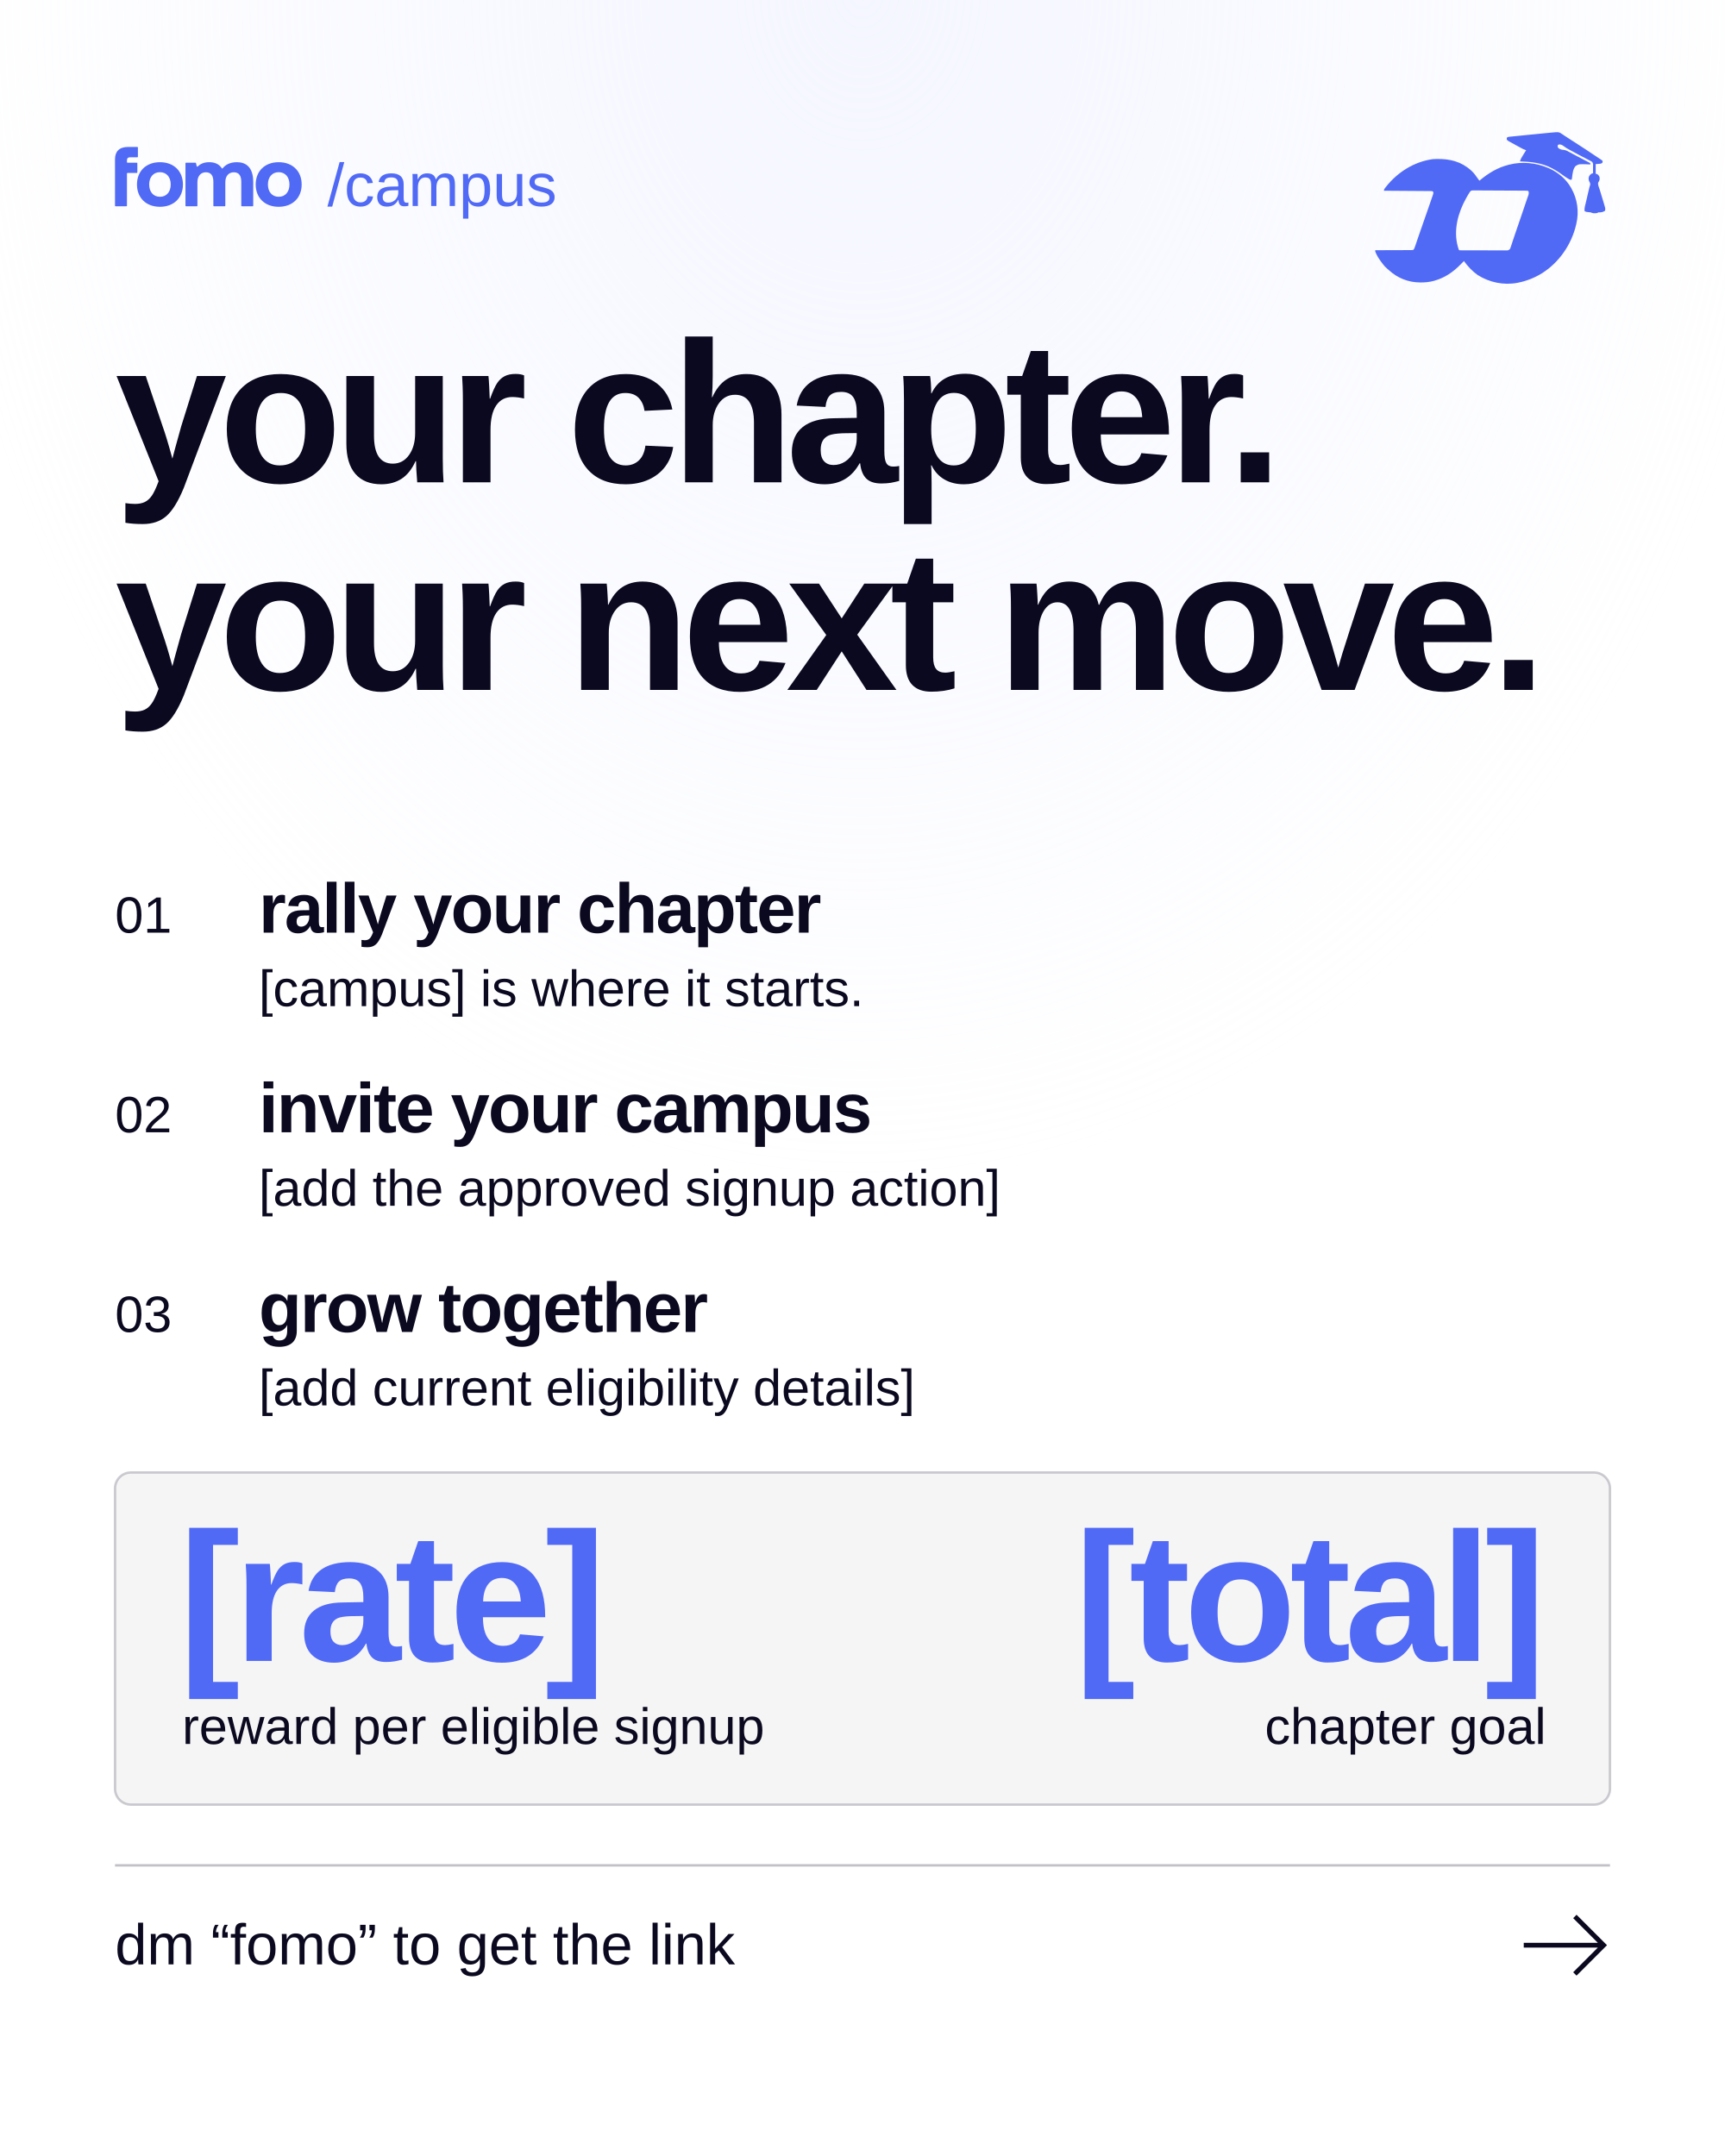
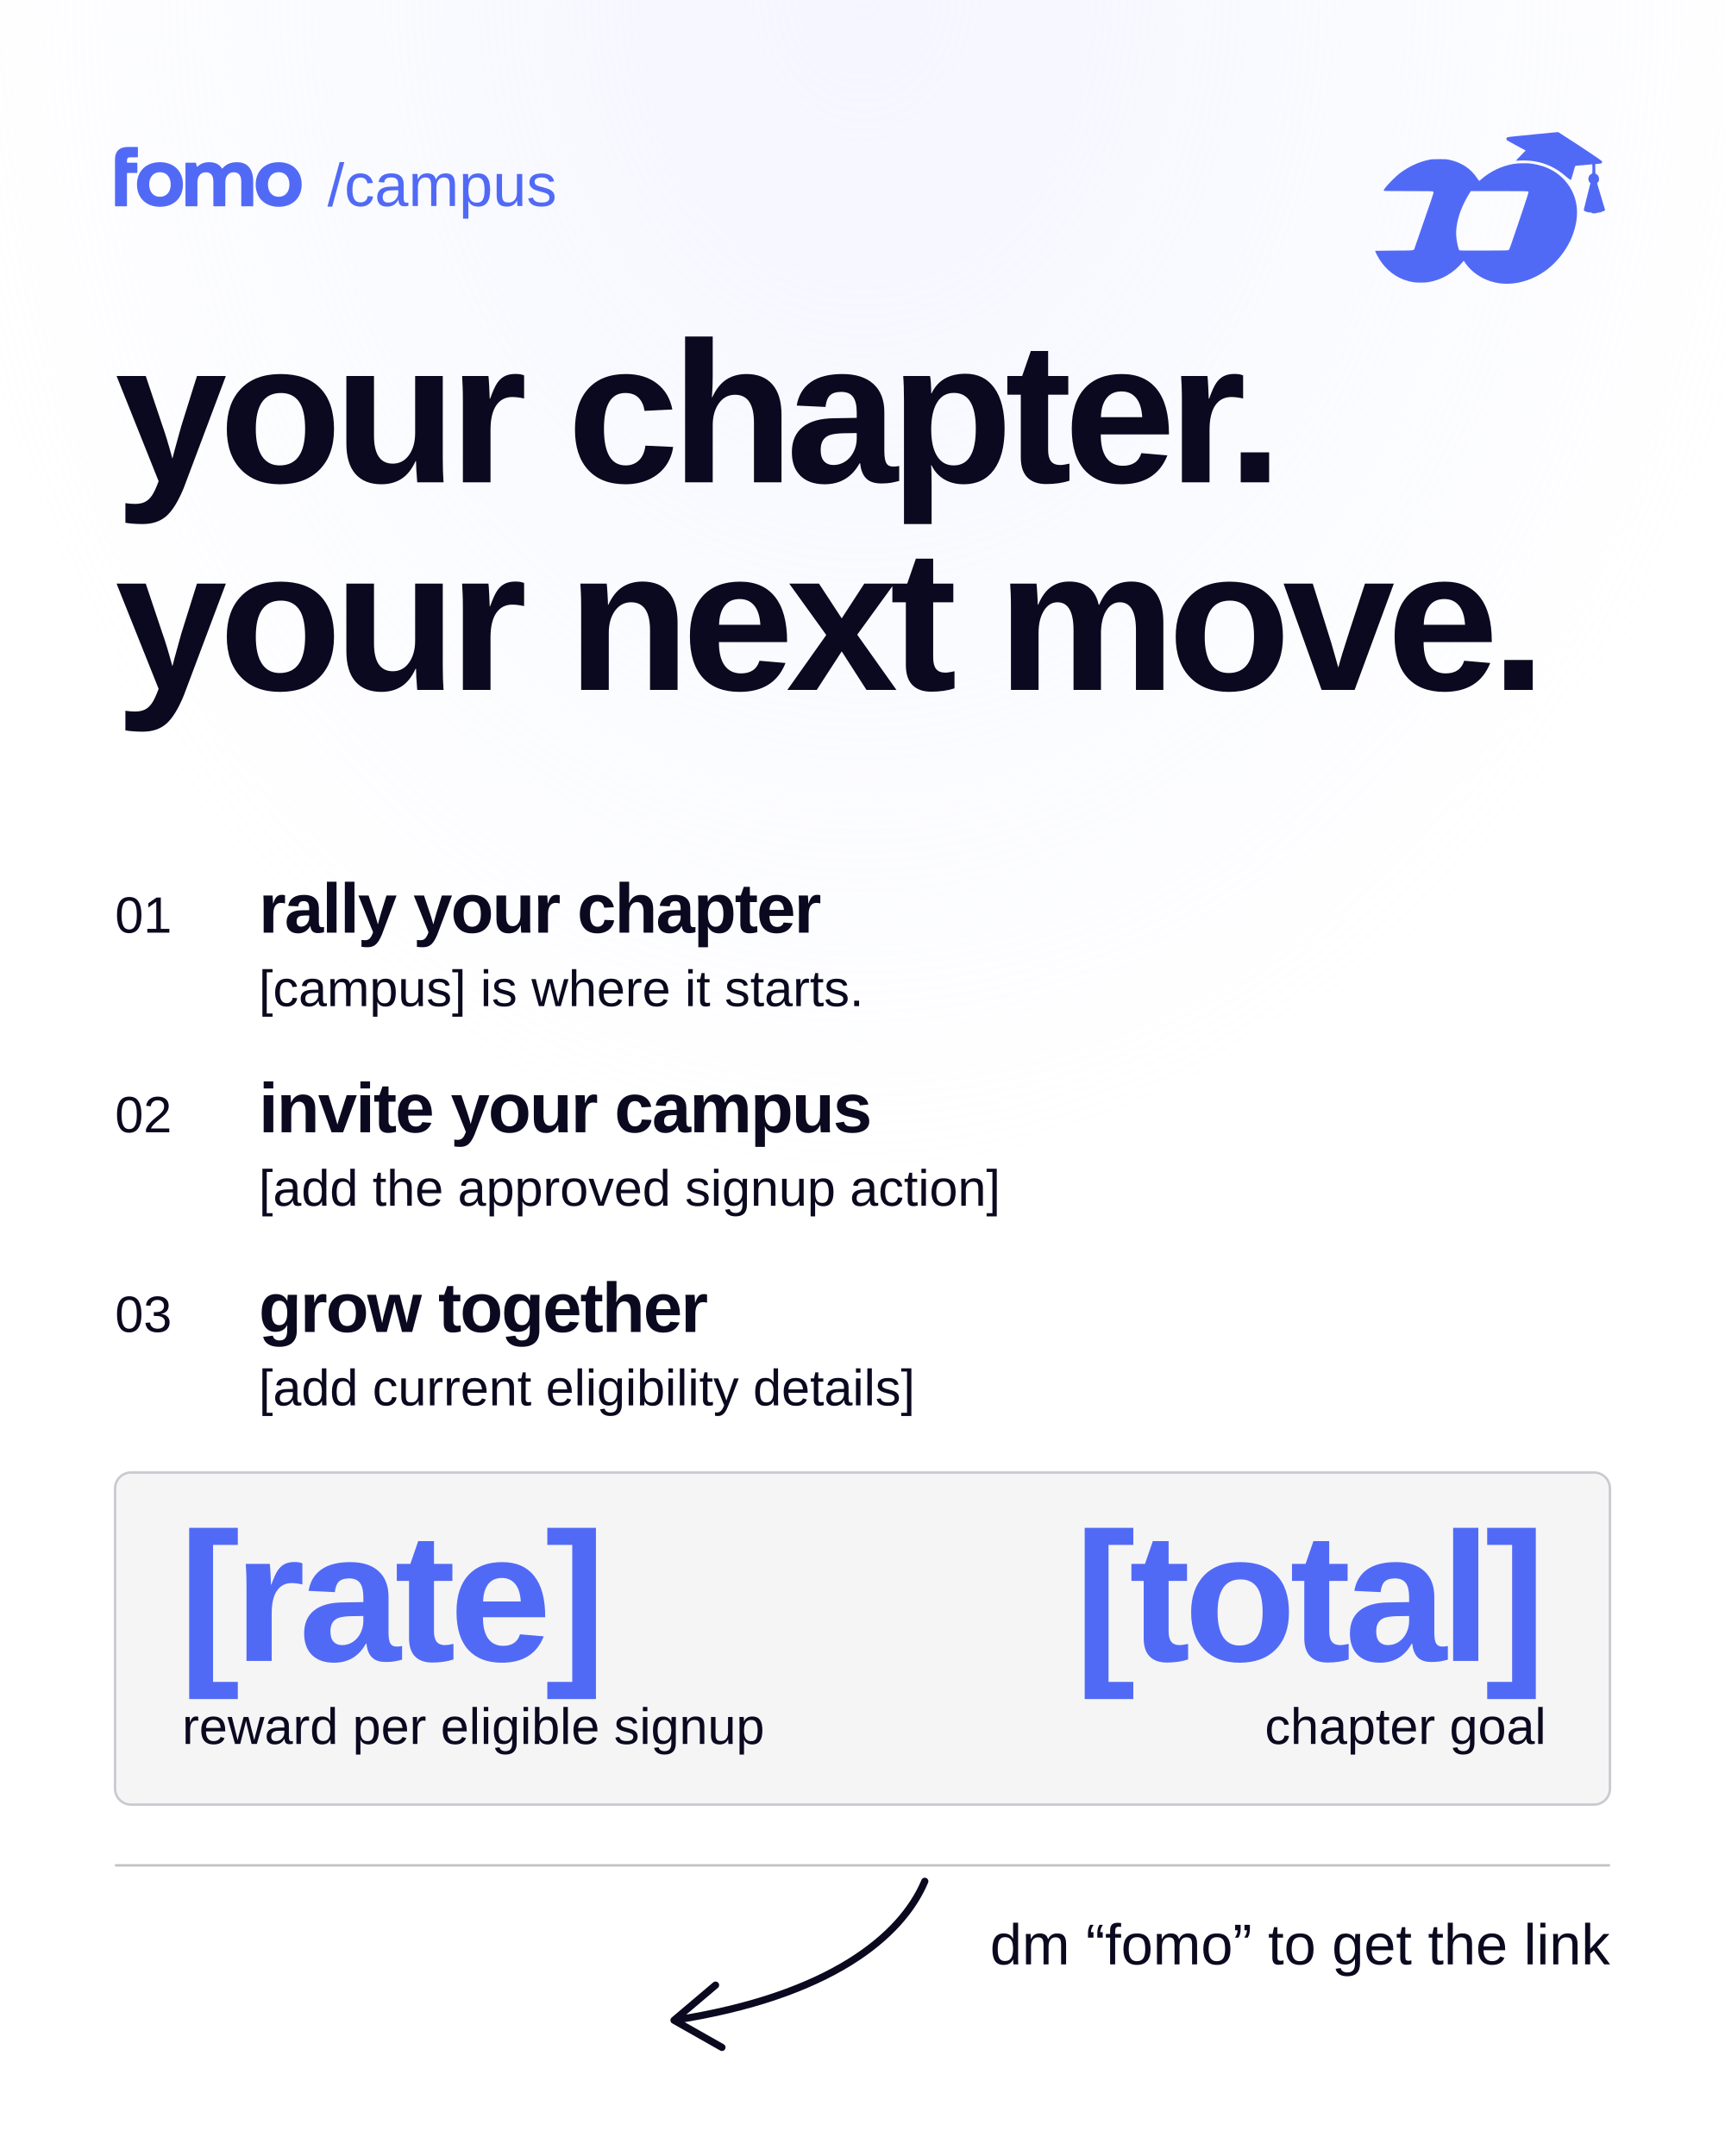
<svg xmlns="http://www.w3.org/2000/svg" xmlns:xlink="http://www.w3.org/1999/xlink" width="1080" height="1350" viewBox="0 0 1080 1350" role="img" aria-labelledby="title description">
  <defs>
    <style>text{font-family:Aeonik,Arial,sans-serif}</style>
    <symbol id="fomo-campus-mark" viewBox="0 0 620 415">
-       <g fill="currentColor" fill-rule="evenodd">
-         <path d="M0 0 C0.381 0.25 0.381 0.25 2.306 1.515 C3.878 2.55 5.442 3.598 6.998 4.657 C9.732 6.515 12.509 8.298 15.292 10.079 C17.399 11.43 19.495 12.796 21.59 14.164 C24.88 16.307 28.187 18.422 31.504 20.523 C49.106 31.686 66.441 43.242 83.757 54.843 C87.17 57.13 90.585 59.413 94.013 61.676 C94.574 62.047 95.136 62.418 95.714 62.8 C97.17 63.763 98.628 64.722 100.087 65.682 C102.25 67.187 102.25 67.187 104.25 69.188 C104.125 71.688 104.125 71.688 103.25 74.188 C99.92 76.466 96.412 76.605 92.5 76.812 C91.469 76.874 91.469 76.874 86.25 77.188 C86.25 85.438 86.25 93.688 86.25 102.188 C87.57 102.517 88.89 102.847 90.25 103.188 C93.186 105.388 95.078 107.671 96.25 111.188 C96.961 116.546 96.293 120.019 93.027 124.352 C90.708 129.829 95.015 138.1 96.688 143.375 C99.934 153.769 103.084 164.192 106.126 174.648 C106.582 176.211 107.043 177.773 107.508 179.334 C108.163 181.539 108.804 183.747 109.441 185.957 C109.64 186.614 109.838 187.272 110.043 187.949 C111.102 191.689 111.539 194.473 110.25 198.188 C104.979 201.712 99.412 202.434 93.25 202.188 C92.944 202.349 92.944 202.349 91.395 203.164 C88.732 204.435 86.752 204.454 83.812 204.438 C82.886 204.443 81.959 204.448 81.004 204.453 C78.072 204.17 75.954 203.315 73.25 202.188 C71.039 201.879 71.039 201.879 68.875 201.75 C59.926 200.789 59.926 200.789 57.25 198.188 C56.676 190.935 59.254 183.051 60.902 176.047 C61.166 174.91 61.428 173.773 61.691 172.635 C62.238 170.271 62.788 167.908 63.343 165.546 C64.049 162.533 64.748 159.518 65.444 156.502 C66.114 153.6 66.79 150.698 67.465 147.797 C67.589 147.259 67.589 147.259 68.219 144.539 C70.17 136.237 70.17 136.237 71.436 132.618 C72.439 129.624 72.221 128.175 71.25 125.188 C70.734 124.259 70.219 123.331 69.688 122.375 C67.648 117.853 67.231 113.939 68.977 109.227 C71.014 105.3 73.119 103.036 77.25 101.188 C77.91 101.188 78.57 101.188 79.25 101.188 C79.33 97.308 79.35 93.434 79.317 89.554 C79.314 88.237 79.327 86.92 79.356 85.603 C79.581 74.805 79.581 74.805 76.586 71.166 C74.22 69.539 71.868 68.365 69.25 67.188 C67.39 66.189 65.532 65.186 63.676 64.18 C62.166 63.406 60.657 62.632 59.143 61.865 C56.393 60.469 53.652 59.054 50.91 57.641 C50.353 57.354 49.796 57.067 49.223 56.772 C41.778 52.927 34.443 48.882 27.102 44.844 C24.172 43.233 21.236 41.643 18.273 40.094 C12.833 37.246 7.855 34.277 3.02 30.48 C-0.601 27.835 -4.037 26.039 -8.625 26.438 C-10.75 27.188 -10.75 27.188 -11.75 28.188 C-12.125 31 -12.125 31 -11.75 34.188 C-7.513 38.673 -2.735 40.104 3.273 40.398 C9.259 41.042 13.924 43.743 19.125 46.625 C20.657 47.45 22.189 48.275 23.722 49.099 C25.262 49.929 26.798 50.767 28.334 51.605 C31.714 53.44 35.119 55.223 38.531 56.998 C41.6 58.598 44.657 60.22 47.714 61.844 C50.058 63.086 52.407 64.318 54.756 65.549 C57.322 66.898 59.879 68.263 62.438 69.625 C62.925 69.879 62.925 69.879 65.395 71.166 C66.289 71.646 67.184 72.126 68.105 72.621 C68.906 73.044 69.707 73.468 70.532 73.904 C71.099 74.328 71.666 74.751 72.25 75.188 C72.25 76.177 72.25 77.168 72.25 78.188 C71.151 78.125 70.052 78.063 68.92 77.999 C43.085 76.883 43.085 76.883 34.25 82.188 C27.439 89.664 26.212 102.172 25.144 111.841 C24.906 113.925 24.906 113.925 24.25 117.188 C21.25 118.188 21.25 118.188 18.527 116.992 C17.406 116.363 16.294 115.718 15.188 115.062 C14.58 114.71 13.972 114.357 13.346 113.994 C8.089 110.861 3.173 107.315 -1.75 103.688 C-9.148 98.237 -16.625 93.466 -24.75 89.188 C-25.316 88.881 -25.883 88.575 -26.466 88.259 C-52.526 74.198 -80.598 71.188 -109.75 70.188 C-108.162 64.183 -104.98 59.26 -101.75 54 C-101.203 53.098 -100.657 52.197 -100.094 51.268 C-95.861 44.3 -95.861 44.3 -93.75 41.188 C-94.612 40.923 -95.473 40.659 -96.361 40.387 C-99.744 39.256 -102.842 37.695 -105.969 35.992 C-106.545 35.683 -107.121 35.375 -107.714 35.056 C-109.562 34.063 -111.406 33.063 -113.25 32.062 C-114.516 31.379 -115.782 30.696 -117.048 30.013 C-123.518 26.517 -129.979 23.004 -136.375 19.375 C-136.646 19.222 -136.646 19.222 -138.018 18.447 C-140.228 17.172 -141.932 16.005 -143.75 14.188 C-144 11.688 -144 11.688 -143.75 9.188 C-141.368 6.806 -140.56 6.841 -137.29 6.505 C-136.35 6.404 -135.41 6.303 -134.442 6.199 C-133.924 6.148 -133.924 6.148 -131.301 5.891 C-130.209 5.776 -129.117 5.662 -127.991 5.545 C-124.98 5.23 -121.968 4.927 -118.955 4.627 C-116.426 4.374 -113.899 4.115 -111.371 3.855 C-103.213 3.02 -95.052 2.208 -86.891 1.4 C-84.737 1.186 -82.584 0.972 -80.43 0.757 C-71.143 -0.17 -61.855 -1.084 -52.566 -1.986 C-50.513 -2.186 -48.46 -2.388 -46.408 -2.591 C-43.148 -2.912 -39.887 -3.226 -36.627 -3.536 C-34.875 -3.703 -33.123 -3.877 -31.372 -4.051 C-8.751 -6.169 -8.751 -6.169 0 0 Z " fill="currentColor" transform="translate(496.75,16.8125)" id="graduation-cap" />
-         <path d="M0 0 C0.334 -0.005 0.334 -0.005 2.026 -0.03 C35.306 -0.419 64.488 6.477 89.801 29.238 C90.184 29.581 90.184 29.581 92.125 31.312 C98.284 37.128 102.994 43.789 107.761 50.741 C109.059 52.61 110.417 54.431 111.801 56.238 C112.456 55.693 113.11 55.148 113.785 54.586 C135.692 36.436 158.906 22.309 186.801 15.238 C187.536 15.044 188.272 14.849 189.029 14.648 C222.008 6.26 258.766 9.745 289.801 23.238 C290.489 23.536 291.178 23.833 291.887 24.14 C315.49 34.578 335.991 51.705 348.801 74.238 C349.161 74.872 349.521 75.506 349.893 76.159 C365.526 104.281 369.958 135.83 362.801 167.238 C362.629 167.999 362.458 168.76 362.281 169.544 C350.348 221.049 318.521 267.61 273.594 295.941 C254.204 307.791 234.057 315.773 211.801 320.238 C211.502 320.298 211.502 320.298 209.992 320.602 C174.894 327.278 137.487 319.563 107.488 300.426 C93.103 290.303 82.155 278.326 71.801 264.238 C68.857 267.165 65.943 270.117 63.051 273.094 C43.793 292.806 22.475 307.371 -4.262 314.988 C-4.609 315.088 -4.609 315.088 -6.369 315.591 C-17.371 318.551 -28.393 319.631 -39.762 319.613 C-40.365 319.613 -40.969 319.612 -41.591 319.612 C-72.15 319.486 -100.351 308.257 -122.715 287.512 C-124.06 286.281 -125.416 285.061 -126.829 283.909 C-131.425 280.147 -135.019 276.047 -138.574 271.301 C-138.854 270.931 -138.854 270.931 -140.267 269.058 C-147.312 259.582 -155.16 248.829 -158.199 237.238 C-157.199 236.238 -157.199 236.238 -155.554 236.114 C-155.195 236.114 -155.195 236.114 -153.379 236.114 C-152.557 236.111 -151.735 236.109 -150.889 236.106 C-149.981 236.108 -149.073 236.11 -148.137 236.112 C-147.662 236.111 -147.662 236.111 -145.255 236.107 C-143.182 236.103 -141.109 236.101 -139.036 236.1 C-134.637 236.097 -130.239 236.075 -125.84 236.055 C-117.64 236.017 -109.441 235.985 -101.241 235.988 C-95.547 235.99 -89.853 235.965 -84.159 235.926 C-81.984 235.915 -79.81 235.914 -77.635 235.922 C-74.596 235.931 -71.559 235.91 -68.52 235.882 C-67.616 235.892 -66.712 235.902 -65.781 235.913 C-63.48 235.874 -61.431 235.795 -59.199 235.238 C-57.222 232.975 -57.222 232.975 -56.199 230.238 C-56.049 229.877 -56.049 229.877 -55.287 228.046 C-55.034 227.307 -54.781 226.568 -54.52 225.807 C-54.225 224.954 -53.929 224.101 -53.625 223.222 C-53.313 222.303 -53.001 221.384 -52.68 220.438 C-52.345 219.467 -52.01 218.496 -51.665 217.495 C-50.567 214.307 -49.477 211.116 -48.387 207.926 C-47.618 205.689 -46.848 203.452 -46.078 201.216 C-45.688 200.085 -45.299 198.955 -44.91 197.824 C-44.717 197.263 -44.523 196.703 -44.324 196.125 C-43.737 194.417 -43.149 192.708 -42.562 191 C-39.445 181.928 -36.273 172.877 -33.085 163.829 C-30.438 156.305 -27.818 148.772 -25.199 141.238 C-25.01 140.693 -25.01 140.693 -24.05 137.935 C-21.733 131.275 -19.426 124.611 -17.137 117.941 C-16.101 114.925 -15.062 111.911 -14.015 108.9 C-12.847 105.543 -11.696 102.18 -10.547 98.816 C-10.192 97.805 -9.838 96.793 -9.473 95.751 C-9.315 95.284 -9.315 95.284 -8.516 92.923 C-8.236 92.111 -7.956 91.299 -7.668 90.462 C-7.144 87.979 -7.261 86.586 -8.199 84.238 C-10.694 82.991 -12.393 83.1 -15.185 83.08 C-16.24 83.07 -17.294 83.06 -18.381 83.05 C-19.554 83.044 -20.727 83.039 -21.901 83.033 C-23.133 83.023 -24.364 83.013 -25.596 83.003 C-28.945 82.976 -32.294 82.955 -35.643 82.935 C-39.141 82.913 -42.639 82.886 -46.137 82.859 C-52.764 82.809 -59.39 82.764 -66.016 82.721 C-73.559 82.672 -81.102 82.617 -88.645 82.561 C-104.163 82.447 -119.681 82.341 -135.199 82.238 C-135.199 78.256 -133.316 76.355 -130.949 73.363 C-130.725 73.077 -130.725 73.077 -129.591 71.629 C-99.67 33.987 -57.047 7.132 -9.063 0.45 C-6.043 0.107 -3.037 0.037 0 0 Z M85.796 87.473 C85.467 88.055 85.139 88.638 84.801 89.238 C84.204 90.127 83.608 91.016 82.993 91.931 C81.328 94.816 79.668 97.702 78.051 100.613 C77.748 101.154 77.446 101.696 77.135 102.253 C56.446 139.508 44.401 184.136 55.855 226.273 C58.318 234.756 58.318 234.756 59.801 236.238 C61.436 236.341 63.077 236.373 64.716 236.379 C65.248 236.382 65.248 236.382 67.94 236.396 C69.13 236.397 70.319 236.398 71.509 236.399 C72.754 236.404 73.999 236.409 75.244 236.414 C78.634 236.428 82.025 236.434 85.415 236.438 C87.533 236.441 89.65 236.446 91.767 236.45 C98.388 236.464 105.009 236.473 111.629 236.477 C119.278 236.482 126.927 236.499 134.576 236.528 C140.483 236.55 146.39 236.56 152.298 236.561 C155.828 236.562 159.358 236.568 162.889 236.586 C166.21 236.602 169.532 236.605 172.854 236.596 C174.073 236.595 175.292 236.599 176.511 236.609 C178.175 236.622 179.84 236.614 181.505 236.606 C181.971 236.607 181.971 236.607 184.328 236.61 C187.274 236.167 188.63 235.243 190.801 233.238 C191.826 231.269 191.826 231.269 192.577 228.99 C192.87 228.127 193.162 227.263 193.463 226.373 C193.766 225.431 194.07 224.49 194.383 223.52 C194.714 222.531 195.045 221.542 195.385 220.524 C196.286 217.828 197.174 215.128 198.058 212.427 C198.991 209.588 199.939 206.754 200.887 203.919 C201.273 202.767 201.658 201.614 202.044 200.462 C202.235 199.888 202.427 199.315 202.624 198.725 C203.21 196.972 203.793 195.219 204.377 193.465 C207.713 183.444 211.177 173.469 214.683 163.506 C220.927 145.762 227.018 127.969 232.861 110.088 C233.957 106.744 235.087 103.418 236.28 100.107 C236.399 99.771 236.399 99.771 237.001 98.067 C237.451 96.798 237.911 95.532 238.385 94.271 C239.795 90.248 239.98 87.345 238.801 83.238 C236.124 81.9 234.056 82.094 231.058 82.071 C230.464 82.065 229.871 82.059 229.259 82.053 C227.261 82.035 225.264 82.024 223.267 82.014 C221.838 82.002 220.409 81.991 218.98 81.979 C214.279 81.943 209.579 81.917 204.879 81.895 C204.079 81.891 203.28 81.887 202.456 81.883 C194.917 81.846 187.378 81.815 179.839 81.793 C170.194 81.766 160.549 81.715 150.904 81.633 C144.124 81.577 137.344 81.548 130.563 81.539 C126.512 81.533 122.463 81.515 118.413 81.468 C114.601 81.424 110.79 81.413 106.977 81.428 C105.58 81.428 104.183 81.416 102.786 81.39 C90.014 81.172 90.014 81.172 85.796 87.473 Z " fill="currentColor" transform="translate(170.1992,80.76172)" id="fomo-eyes" />
+       <g fill="currentColor" fill-rule="evenodd" transform="translate(-240.190 -291.993) scale(0.815589)">
+         <path d="M704.000,851.489 C659.298,845.350 618.849,821.276 595.279,786.779 L590.531,779.831 L586.540,784.665 C558.138,819.063 520.232,841.118 477.500,848.109 C467.438,849.755 440.897,849.775 431.000,848.144 C390.066,841.399 356.287,820.720 330.727,786.759 C320.650,773.369 307.823,749.353 310.282,748.480 C310.952,748.242 338.147,747.924 370.715,747.774 C437.969,747.463 431.842,748.359 435.217,738.339 C436.299,735.128 440.265,723.725 444.030,713.000 C452.124,689.943 474.687,624.651 486.579,589.869 C491.210,576.322 495.000,564.542 495.000,563.691 C495.000,562.839 494.293,561.436 493.429,560.571 C492.027,559.170 483.541,559.000 415.051,559.000 C348.565,559.000 338.080,558.802 337.020,557.524 C336.010,556.307 336.975,554.517 342.549,547.274 C351.040,536.242 375.944,511.356 386.500,503.355 C415.124,481.659 446.747,466.787 479.000,459.852 C488.127,457.890 492.509,457.588 512.500,457.547 C533.032,457.505 536.614,457.749 545.881,459.824 C584.401,468.449 613.143,487.752 633.619,518.750 C636.617,523.288 639.264,527.000 639.501,527.000 C639.739,527.000 642.144,525.037 644.846,522.637 C674.311,496.467 711.276,478.895 750.500,472.411 C763.328,470.290 794.041,469.982 806.500,471.849 C856.836,479.392 895.899,501.942 921.968,538.507 C954.832,584.602 958.909,641.335 933.881,704.280 C919.198,741.207 891.383,778.611 859.500,804.302 C813.865,841.075 756.010,858.632 704.000,851.489 Z M733.852,745.500 C734.901,744.400 737.568,738.100 739.778,731.500 C741.988,724.900 748.839,704.875 755.003,687.000 C774.125,631.539 796.000,565.624 796.000,563.462 C796.000,562.328 795.460,560.860 794.800,560.200 C793.884,559.284 772.221,559.000 703.396,559.000 L613.193,559.000 L607.900,567.250 C600.996,578.011 590.163,598.929 584.528,612.379 C570.986,644.701 564.625,678.053 567.010,704.228 C568.643,722.141 573.768,744.378 576.815,746.768 C578.095,747.772 594.392,747.980 655.188,747.768 C730.463,747.505 731.982,747.461 733.852,745.500 Z M998.299,628.894 C996.539,628.385 994.824,627.524 994.489,626.982 C994.146,626.428 992.190,626.266 990.022,626.612 C987.410,627.030 985.121,626.708 982.929,625.615 C981.149,624.727 978.923,624.000 977.981,624.000 C975.197,624.000 970.787,619.991 971.523,618.130 C971.877,617.233 975.979,600.548 980.638,581.052 C985.297,561.556 989.956,543.106 990.991,540.052 L992.872,534.500 L990.500,532.000 C982.248,523.304 985.952,507.770 997.250,503.694 C998.807,503.132 999.000,501.464 999.000,488.531 C999.000,480.539 998.672,474.000 998.272,474.000 C995.946,474.000 949.957,478.091 947.317,478.533 C943.666,479.144 944.526,477.033 936.947,504.000 C934.088,514.175 931.444,522.838 931.072,523.252 C930.186,524.238 922.689,519.440 916.433,513.885 C885.904,486.771 853.740,470.988 815.991,464.599 C802.027,462.235 782.154,461.195 768.545,462.114 C761.969,462.559 756.404,462.737 756.178,462.511 C755.952,462.285 762.816,454.929 771.432,446.164 L787.096,430.229 L769.798,420.922 C739.352,404.542 727.553,397.893 726.782,396.682 C725.220,394.225 725.982,390.057 728.250,388.655 C729.634,387.800 738.967,386.442 752.500,385.127 C764.600,383.951 796.325,380.774 823.000,378.067 C849.675,375.360 875.775,372.844 881.000,372.477 L890.500,371.808 L909.000,383.723 C968.284,421.904 1027.749,461.663 1028.963,463.931 C1030.330,466.486 1029.516,469.662 1027.182,470.880 C1026.257,471.362 1021.562,472.077 1016.750,472.468 L1008.000,473.180 L1008.000,488.590 C1008.000,499.093 1008.349,504.000 1009.096,504.000 C1011.343,504.000 1016.111,508.296 1018.023,512.044 C1020.213,516.339 1020.635,523.898 1018.875,527.316 C1018.256,528.517 1016.830,530.510 1015.706,531.745 C1013.883,533.746 1013.790,534.397 1014.850,537.745 C1015.504,539.810 1021.252,559.030 1027.624,580.456 L1039.210,619.412 L1036.994,621.206 C1035.775,622.193 1033.954,623.000 1032.946,623.000 C1031.939,623.000 1029.564,623.915 1027.670,625.032 C1025.599,626.254 1022.684,627.005 1020.362,626.915 C1018.238,626.833 1014.700,627.473 1012.500,628.339 C1008.042,630.092 1003.110,630.285 998.299,628.894 Z" />
      </g>
    </symbol>
    <symbol id="fomo-wordmark" viewBox="0 0 352 113">
      <path d="M0.003 23.325C0.003 8.468 7.991 0 24.923 0H42.105C42.675 0 43.134 0.46 43.134 1.029V18.462C43.134 19.031 42.675 19.49 42.105 19.49H28.757C24.443 19.49 22.526 21.408 22.526 25.561V28.685C22.526 29.255 22.985 29.714 23.555 29.714H41.076C41.646 29.714 42.105 30.174 42.105 30.743V48.014C42.105 48.584 41.646 49.043 41.076 49.043H23.555C22.985 49.043 22.526 49.503 22.526 50.072V110.797C22.526 111.366 22.066 111.826 21.497 111.826H1.029C0.46 111.826 0 111.366 0 110.797V23.325H0.003Z" fill="currentColor" />
      <path d="M41.381 70.769C41.381 45.528 58.636 28.757 84.673 28.757C110.711 28.757 127.965 45.531 127.965 70.769C127.965 96.008 110.711 112.782 84.673 112.782C58.636 112.782 41.381 96.008 41.381 70.769ZM104.959 70.769C104.959 57.192 97.291 47.606 84.67 47.606C72.049 47.606 64.384 57.192 64.384 70.769C64.384 84.347 72.052 93.933 84.67 93.933C97.287 93.933 104.959 84.347 104.959 70.769Z" fill="currentColor" />
      <path d="M260.369 65.978V110.796C260.369 111.366 259.909 111.825 259.34 111.825H238.872C238.302 111.825 237.843 111.366 237.843 110.796V65.817C237.843 53.995 233.371 47.767 223.785 47.767C214.199 47.767 207.491 54.794 207.81 67.415V110.796C207.81 111.366 207.35 111.825 206.781 111.825H186.313C185.744 111.825 185.284 111.366 185.284 110.796V65.817C185.284 53.995 180.812 47.767 171.065 47.767C161.318 47.767 155.251 55.117 155.251 66.616V110.796C155.251 111.366 154.792 111.825 154.222 111.825H133.754C133.185 111.825 132.725 111.366 132.725 110.796V30.746C132.725 30.177 133.185 29.717 133.754 29.717H151.571C152.044 29.717 152.456 30.039 152.569 30.495L154.088 36.58C154.246 37.211 155.028 37.447 155.501 37.002C160.183 32.615 166.476 28.757 177.451 28.757C186.961 28.757 195.882 31.703 201.246 40.284C201.565 40.791 202.281 40.836 202.652 40.362C208.307 33.136 217.317 28.757 229.687 28.757C245.662 28.757 260.358 37.063 260.358 65.978H260.369Z" fill="currentColor" />
      <path d="M265.029 70.769C265.029 45.528 282.284 28.757 308.321 28.757C334.359 28.757 351.613 45.531 351.613 70.769C351.613 96.008 334.359 112.782 308.321 112.782C282.284 112.782 265.029 96.008 265.029 70.769ZM328.607 70.769C328.607 57.192 320.939 47.606 308.318 47.606C295.697 47.606 288.032 57.192 288.032 70.769C288.032 84.347 295.7 93.933 308.318 93.933C320.935 93.933 328.607 84.347 328.607 70.769Z" fill="currentColor" />
    </symbol>
    <radialGradient id="glow" cx="0.5" cy="0" r="0.55">
      <stop stop-color="#EAEDFF" stop-opacity="0.5" />
      <stop offset="1" stop-color="#EAEDFF" stop-opacity="0" />
    </radialGradient>
  </defs>
  <g id="background">
    <rect width="1080" height="1350" fill="#FFFFFF" />
    <rect width="1080" height="1350" fill="url(#glow)" />
  </g>
  <g id="brand" color="#516AF6">
    <use href="#fomo-wordmark" xlink:href="#fomo-wordmark" x="72" y="92" width="117" height="37.560" />
    <text x="205" y="129" font-size="38" fill="#516AF6" font-weight="500">/campus</text>
    <use href="#fomo-campus-mark" xlink:href="#fomo-campus-mark" x="858" y="80" width="150" height="100.403" />
  </g>
  <g id="editable-invitation-headline">
    <text x="72" y="302" font-size="126" fill="#0B091F" font-weight="700" letter-spacing="-5">your chapter.</text>
    <text x="72" y="432" font-size="126" fill="#0B091F" font-weight="700" letter-spacing="-5">your next move.</text>
  </g>
  <g id="editable-three-steps">
    <g id="step-1">
      <text x="72" y="584" font-size="32" fill="#0B091F" font-weight="500">01</text>
      <text x="162" y="584" font-size="44" fill="#0B091F" font-weight="700" letter-spacing="-1">rally your chapter</text>
      <text x="162" y="630" font-size="32" fill="#0B091F" font-weight="400">[campus] is where it starts.</text>
    </g>
    <g id="step-2">
      <text x="72" y="709" font-size="32" fill="#0B091F" font-weight="500">02</text>
      <text x="162" y="709" font-size="44" fill="#0B091F" font-weight="700" letter-spacing="-1">invite your campus</text>
      <text x="162" y="755" font-size="32" fill="#0B091F" font-weight="400">[add the approved signup action]</text>
    </g>
    <g id="step-3">
      <text x="72" y="834" font-size="32" fill="#0B091F" font-weight="500">03</text>
      <text x="162" y="834" font-size="44" fill="#0B091F" font-weight="700" letter-spacing="-1">grow together</text>
      <text x="162" y="880" font-size="32" fill="#0B091F" font-weight="400">[add current eligibility details]</text>
    </g>
  </g>
  <g id="editable-approved-offer">
    <rect id="reward-panel" x="72" y="922" width="936" height="208" rx="10" fill="#0B091F" fill-opacity="0.04" stroke="#0B091F" stroke-opacity=".2" stroke-width="1.5" />
    <text x="112" y="1040" font-size="115" fill="#516AF6" font-weight="700" letter-spacing="-4">[rate]</text>
    <text x="968" y="1040" font-size="115" fill="#516AF6" font-weight="700" text-anchor="end" letter-spacing="-4">[total]</text>
    <text x="114" y="1092" font-size="32" fill="#0B091F" font-weight="400">reward per eligible signup</text>
    <text x="968" y="1092" font-size="32" fill="#0B091F" font-weight="400" text-anchor="end">chapter goal</text>
  </g>
  <g id="editable-call-to-action">
    <path d="M72 1168 H1008" fill="none" stroke="#0B091F" stroke-opacity=".25" stroke-width="1.5" />
-     <text x="72" y="1230" font-size="36" fill="#0B091F" font-weight="500">dm “fomo” to get the link</text>
-     <path d="M954 1218 H1004 M986 1200 L1004 1218 L986 1236" fill="none" stroke="#0B091F" stroke-width="3" />
+     <text x="1008" y="1230" font-size="36" fill="#0B091F" font-weight="500" text-anchor="end">dm “fomo” to get the link</text>
+     <path id="cta-arrow" d="M157 0C142.5 34.5 97.5 72 0 87M26 65L0 87L30 104" transform="translate(422 1178)" fill="none" stroke="#0B091F" stroke-width="4.5" stroke-linecap="round" stroke-linejoin="round" />
  </g>
</svg>
